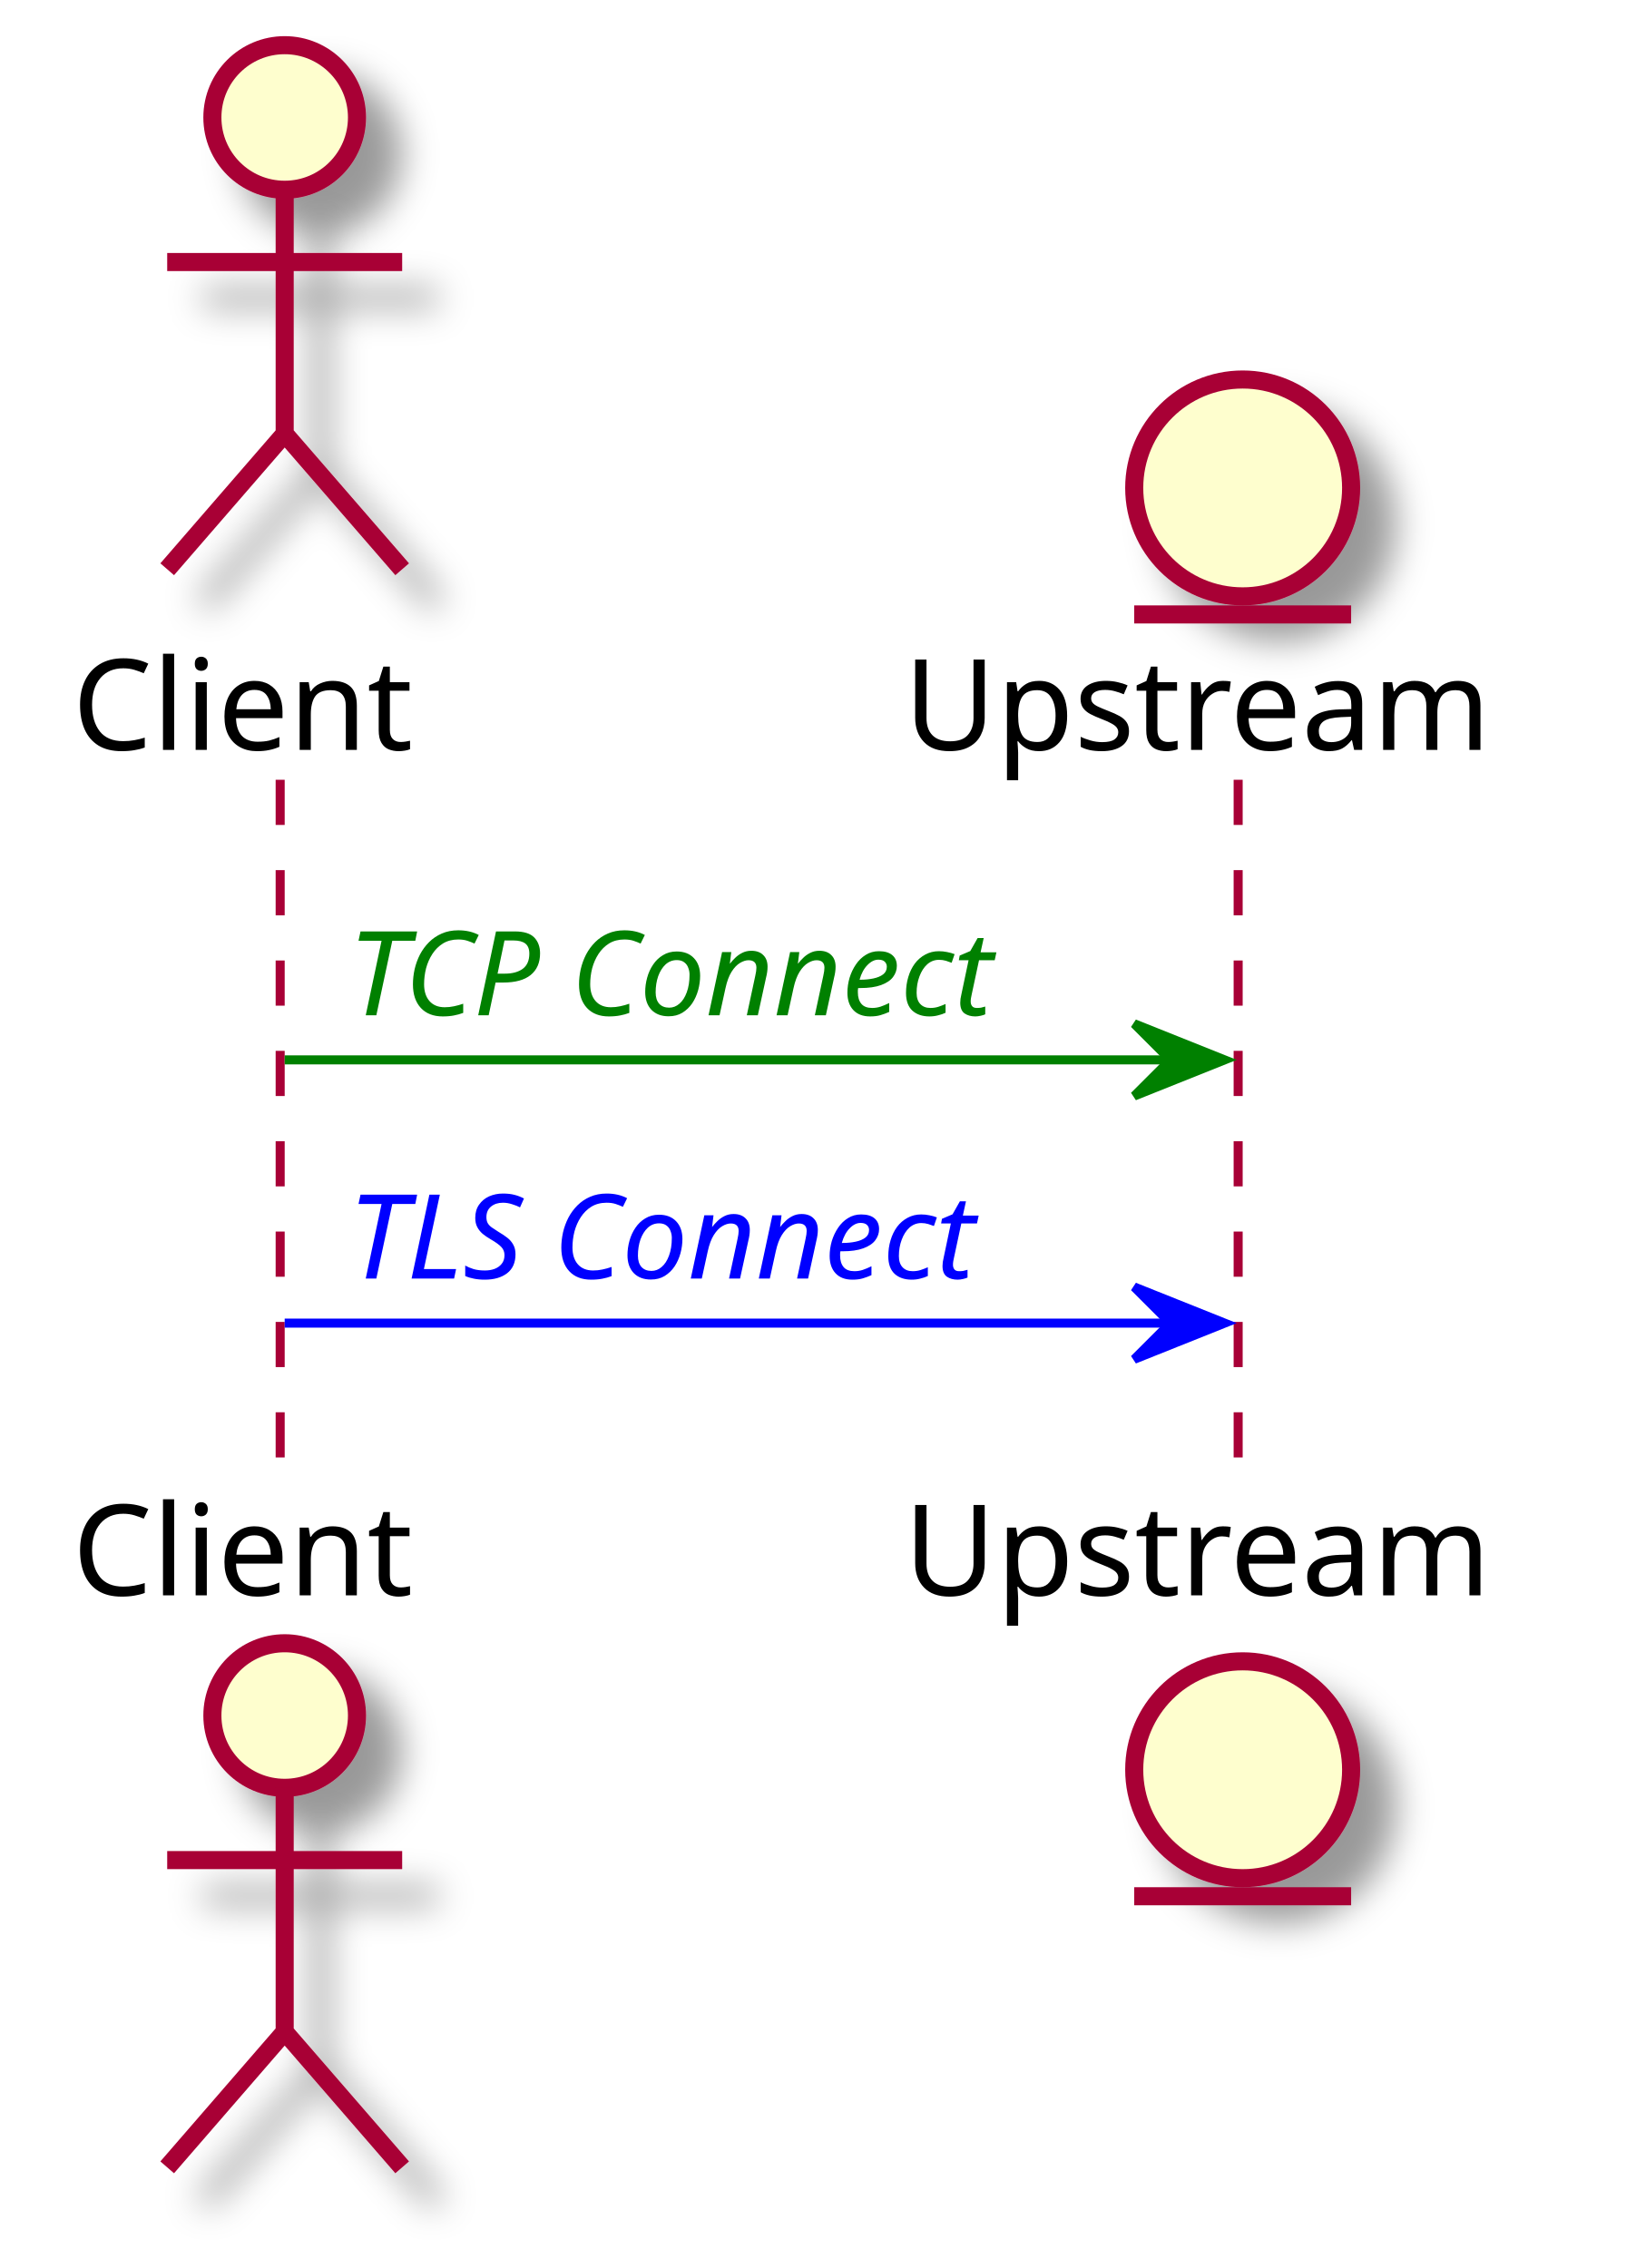
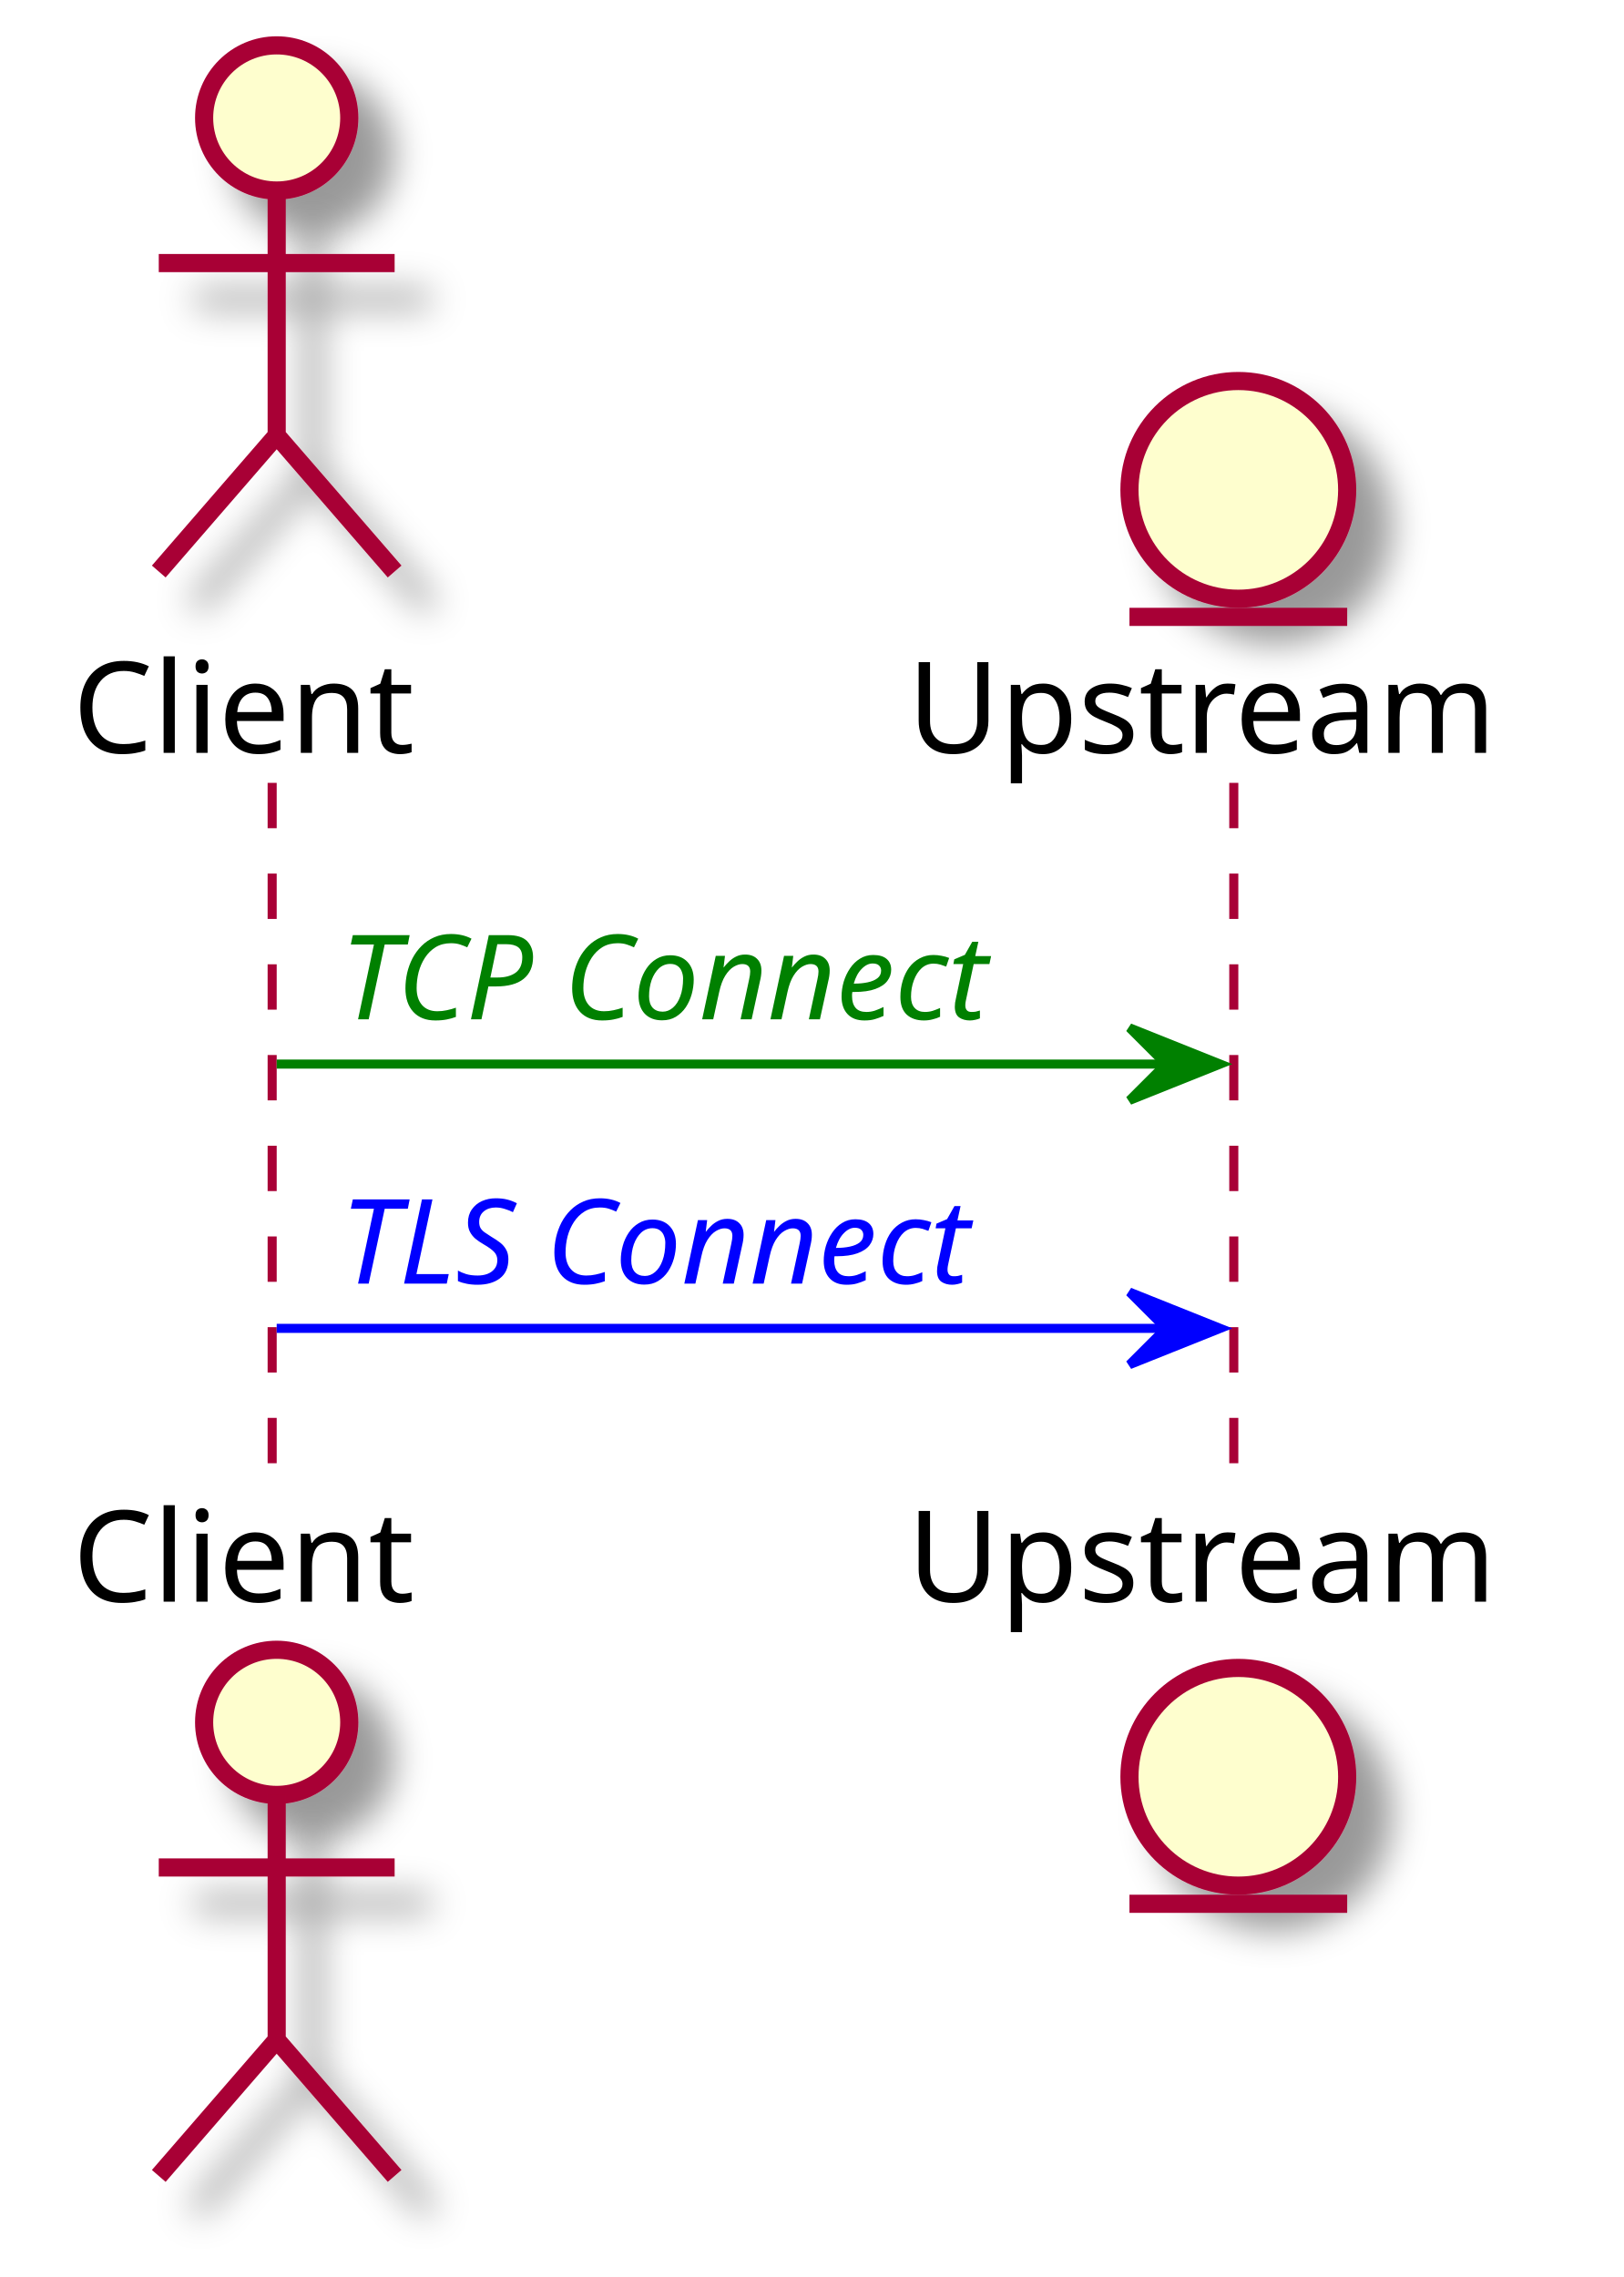
- <svg xmlns="http://www.w3.org/2000/svg" contentScriptType="application/ecmascript" contentStyleType="text/css" height="251px" preserveAspectRatio="none" style="width:181px;height:251px;" version="1.1" viewBox="0 0 181 251" width="181px" zoomAndPan="magnify">
+ <svg xmlns="http://www.w3.org/2000/svg" contentScriptType="application/ecmascript" contentStyleType="text/css" height="251px" preserveAspectRatio="none" style="width:179px;height:251px;" version="1.1" viewBox="0 0 179 251" width="179px" zoomAndPan="magnify">
  <defs>
    <filter height="300%" id="f1616dw07g7nqi" width="300%" x="-1" y="-1">
      <feGaussianBlur result="blurOut" stdDeviation="2.0" />
      <feColorMatrix in="blurOut" result="blurOut2" type="matrix" values="0 0 0 0 0 0 0 0 0 0 0 0 0 0 0 0 0 0 .4 0" />
      <feOffset dx="4.0" dy="4.0" in="blurOut2" result="blurOut3" />
      <feBlend in="SourceGraphic" in2="blurOut3" mode="normal" />
    </filter>
  </defs>
  <g>
-     <line style="stroke: #A80036; stroke-width: 1.0; stroke-dasharray: 5.0,5.0;" x1="31" x2="31" y1="86.297" y2="164.562" />
-     <line style="stroke: #A80036; stroke-width: 1.0; stroke-dasharray: 5.0,5.0;" x1="137" x2="137" y1="86.297" y2="164.562" />
-     <text fill="#000000" font-family="sans-serif" font-size="14" lengthAdjust="spacingAndGlyphs" textLength="41" x="8" y="82.995">Client</text>
-     <ellipse cx="31.5" cy="13" fill="#FEFECE" filter="url(#f1616dw07g7nqi)" rx="8" ry="8" style="stroke: #A80036; stroke-width: 2.0;" />
-     <path d="M31.5,21 L31.5,48 M18.5,29 L44.5,29 M31.5,48 L18.5,63 M31.5,48 L44.5,63 " fill="none" filter="url(#f1616dw07g7nqi)" style="stroke: #A80036; stroke-width: 2.0;" />
-     <text fill="#000000" font-family="sans-serif" font-size="14" lengthAdjust="spacingAndGlyphs" textLength="41" x="8" y="176.558">Client</text>
-     <ellipse cx="31.5" cy="189.859" fill="#FEFECE" filter="url(#f1616dw07g7nqi)" rx="8" ry="8" style="stroke: #A80036; stroke-width: 2.0;" />
-     <path d="M31.5,197.859 L31.5,224.859 M18.5,205.859 L44.5,205.859 M31.5,224.859 L18.5,239.859 M31.5,224.859 L44.5,239.859 " fill="none" filter="url(#f1616dw07g7nqi)" style="stroke: #A80036; stroke-width: 2.0;" />
-     <text fill="#000000" font-family="sans-serif" font-size="14" lengthAdjust="spacingAndGlyphs" textLength="69" x="100" y="82.995">Upstream</text>
-     <ellipse cx="137.5" cy="54" fill="#FEFECE" filter="url(#f1616dw07g7nqi)" rx="12" ry="12" style="stroke: #A80036; stroke-width: 2.0;" />
-     <line style="stroke: #A80036; stroke-width: 2.0;" x1="125.5" x2="149.5" y1="68" y2="68" />
-     <text fill="#000000" font-family="sans-serif" font-size="14" lengthAdjust="spacingAndGlyphs" textLength="69" x="100" y="176.558">Upstream</text>
-     <ellipse cx="137.5" cy="195.859" fill="#FEFECE" filter="url(#f1616dw07g7nqi)" rx="12" ry="12" style="stroke: #A80036; stroke-width: 2.0;" />
-     <line style="stroke: #A80036; stroke-width: 2.0;" x1="125.5" x2="149.5" y1="209.859" y2="209.859" />
-     <polygon fill="#008000" points="125.5,113.297,135.5,117.297,125.5,121.297,129.5,117.297" style="stroke: #008000; stroke-width: 1.0;" />
-     <line style="stroke: #008000; stroke-width: 1.0;" x1="31.5" x2="131.5" y1="117.297" y2="117.297" />
-     <text fill="#008000" font-family="sans-serif" font-size="13" font-style="italic" lengthAdjust="spacingAndGlyphs" textLength="82" x="38.5" y="112.364">TCP Connect</text>
-     <polygon fill="#0000FF" points="125.5,142.43,135.5,146.43,125.5,150.43,129.5,146.43" style="stroke: #0000FF; stroke-width: 1.0;" />
-     <line style="stroke: #0000FF; stroke-width: 1.0;" x1="31.5" x2="131.5" y1="146.43" y2="146.43" />
-     <text fill="#0000FF" font-family="sans-serif" font-size="13" font-style="italic" lengthAdjust="spacingAndGlyphs" textLength="80" x="38.5" y="141.497">TLS Connect</text>
+     <line style="stroke: #A80036; stroke-width: 1.0; stroke-dasharray: 5.0,5.0;" x1="30" x2="30" y1="86.297" y2="164.562" />
+     <line style="stroke: #A80036; stroke-width: 1.0; stroke-dasharray: 5.0,5.0;" x1="136" x2="136" y1="86.297" y2="164.562" />
+     <text fill="#000000" font-family="sans-serif" font-size="14" lengthAdjust="spacingAndGlyphs" textLength="39" x="8" y="82.995">Client</text>
+     <ellipse cx="30.5" cy="13" fill="#FEFECE" filter="url(#f1616dw07g7nqi)" rx="8" ry="8" style="stroke: #A80036; stroke-width: 2.0;" />
+     <path d="M30.5,21 L30.5,48 M17.5,29 L43.5,29 M30.5,48 L17.5,63 M30.5,48 L43.5,63 " fill="none" filter="url(#f1616dw07g7nqi)" style="stroke: #A80036; stroke-width: 2.0;" />
+     <text fill="#000000" font-family="sans-serif" font-size="14" lengthAdjust="spacingAndGlyphs" textLength="39" x="8" y="176.558">Client</text>
+     <ellipse cx="30.5" cy="189.859" fill="#FEFECE" filter="url(#f1616dw07g7nqi)" rx="8" ry="8" style="stroke: #A80036; stroke-width: 2.0;" />
+     <path d="M30.5,197.859 L30.5,224.859 M17.5,205.859 L43.5,205.859 M30.5,224.859 L17.5,239.859 M30.5,224.859 L43.5,239.859 " fill="none" filter="url(#f1616dw07g7nqi)" style="stroke: #A80036; stroke-width: 2.0;" />
+     <text fill="#000000" font-family="sans-serif" font-size="14" lengthAdjust="spacingAndGlyphs" textLength="67" x="100" y="82.995">Upstream</text>
+     <ellipse cx="136.5" cy="54" fill="#FEFECE" filter="url(#f1616dw07g7nqi)" rx="12" ry="12" style="stroke: #A80036; stroke-width: 2.0;" />
+     <line style="stroke: #A80036; stroke-width: 2.0;" x1="124.5" x2="148.5" y1="68" y2="68" />
+     <text fill="#000000" font-family="sans-serif" font-size="14" lengthAdjust="spacingAndGlyphs" textLength="67" x="100" y="176.558">Upstream</text>
+     <ellipse cx="136.5" cy="195.859" fill="#FEFECE" filter="url(#f1616dw07g7nqi)" rx="12" ry="12" style="stroke: #A80036; stroke-width: 2.0;" />
+     <line style="stroke: #A80036; stroke-width: 2.0;" x1="124.5" x2="148.5" y1="209.859" y2="209.859" />
+     <polygon fill="#008000" points="124.5,113.297,134.5,117.297,124.5,121.297,128.5,117.297" style="stroke: #008000; stroke-width: 1.0;" />
+     <line style="stroke: #008000; stroke-width: 1.0;" x1="30.5" x2="130.5" y1="117.297" y2="117.297" />
+     <text fill="#008000" font-family="sans-serif" font-size="13" font-style="italic" lengthAdjust="spacingAndGlyphs" textLength="82" x="37.5" y="112.364">TCP Connect</text>
+     <polygon fill="#0000FF" points="124.5,142.43,134.5,146.43,124.5,150.43,128.5,146.43" style="stroke: #0000FF; stroke-width: 1.0;" />
+     <line style="stroke: #0000FF; stroke-width: 1.0;" x1="30.5" x2="130.5" y1="146.43" y2="146.43" />
+     <text fill="#0000FF" font-family="sans-serif" font-size="13" font-style="italic" lengthAdjust="spacingAndGlyphs" textLength="80" x="37.5" y="141.497">TLS Connect</text>
  </g>
</svg>
